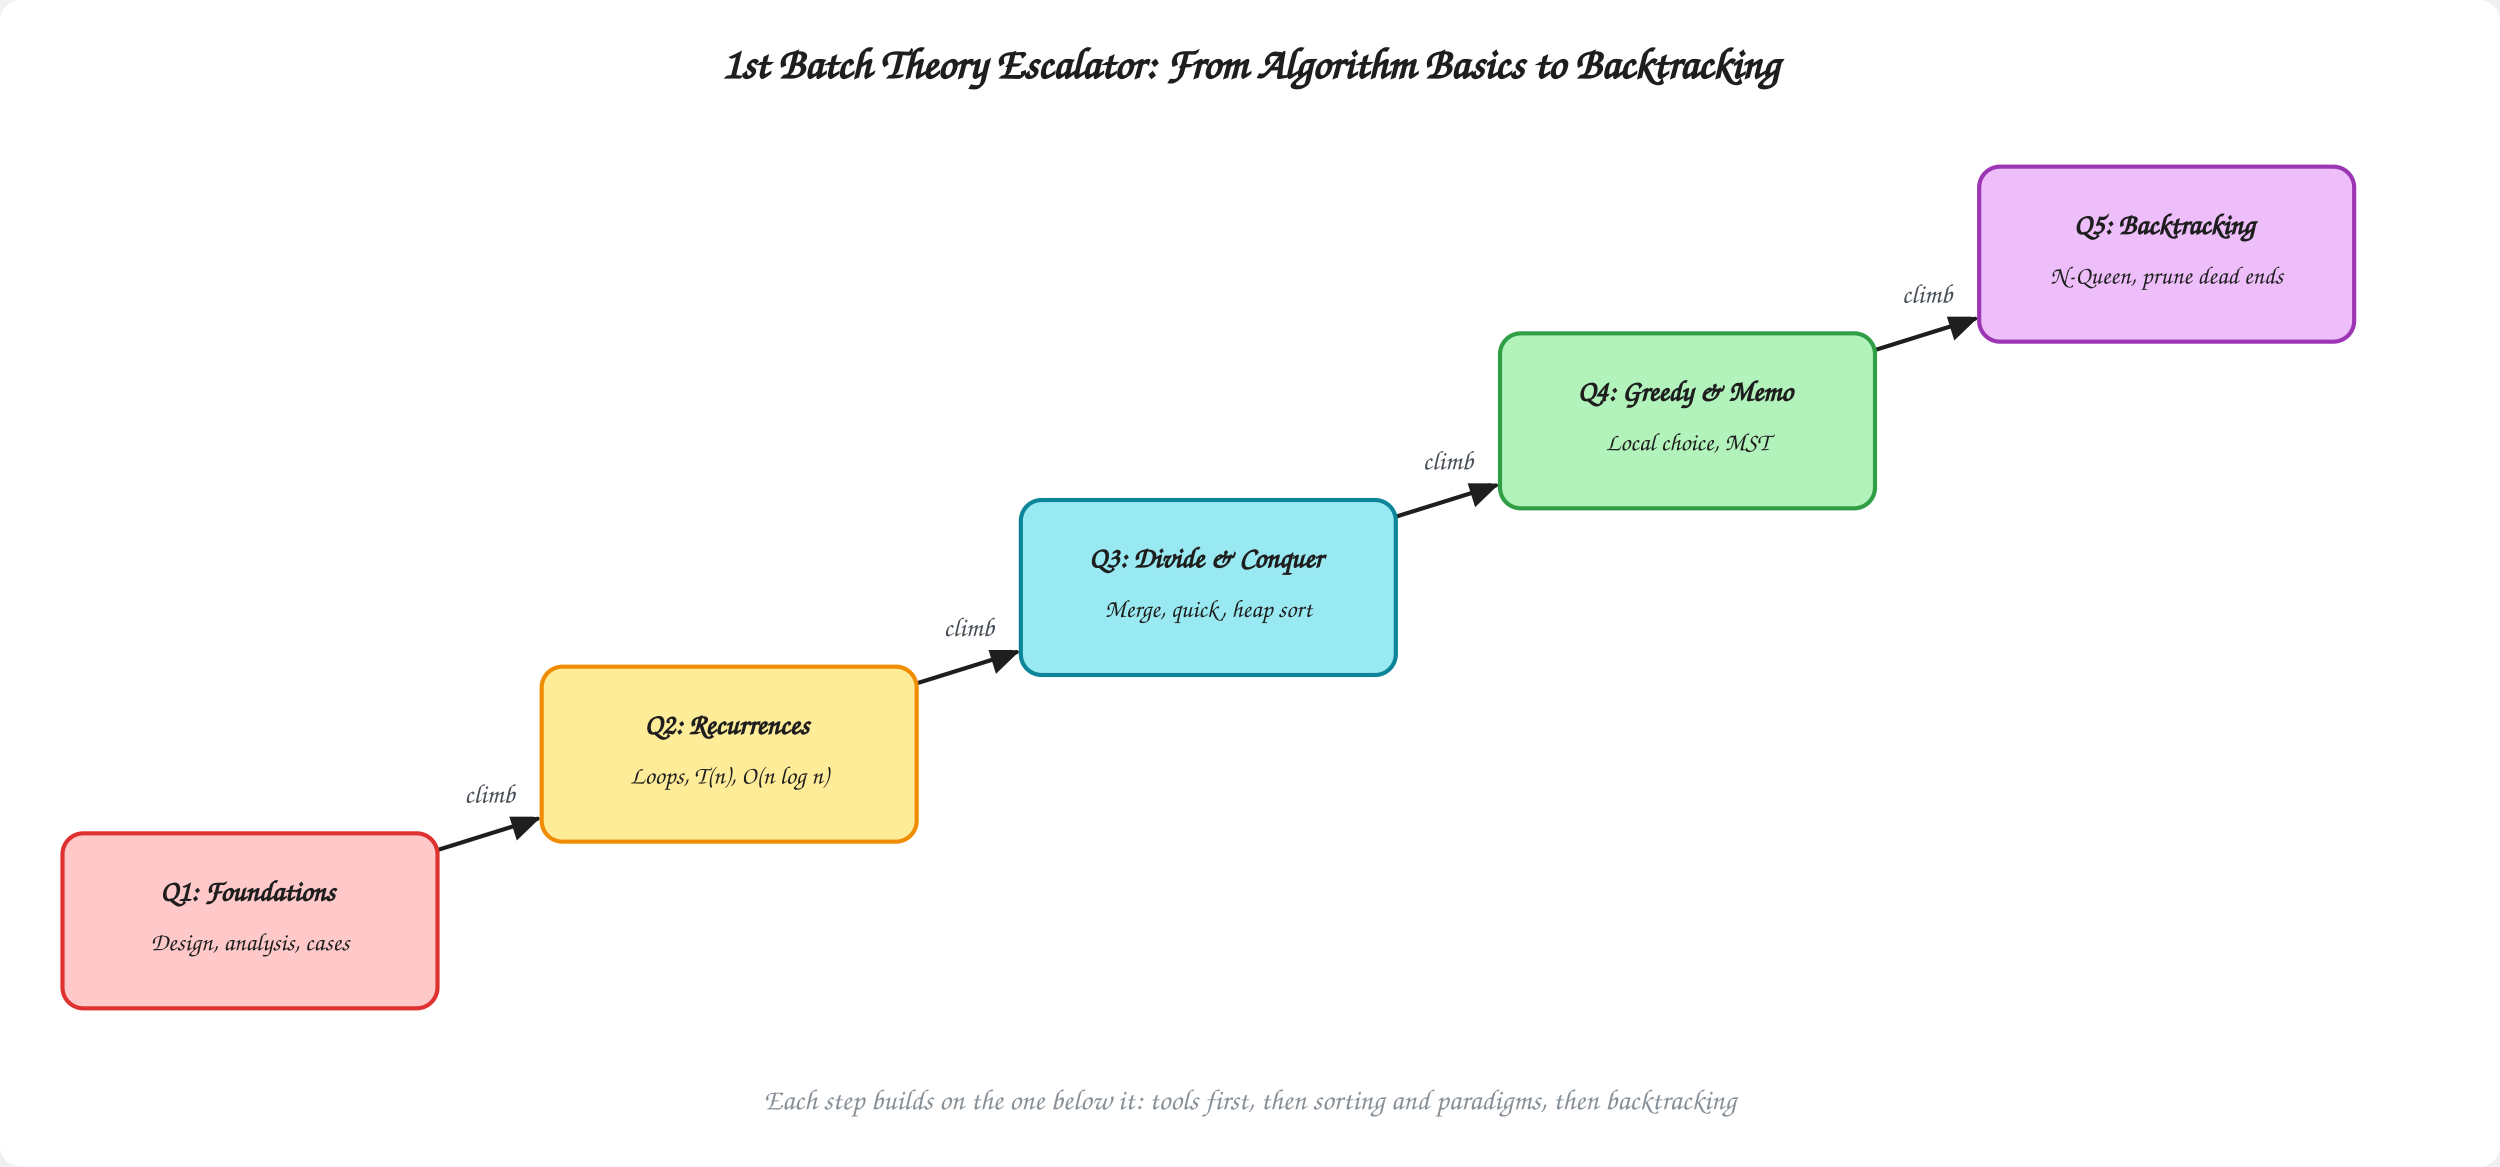
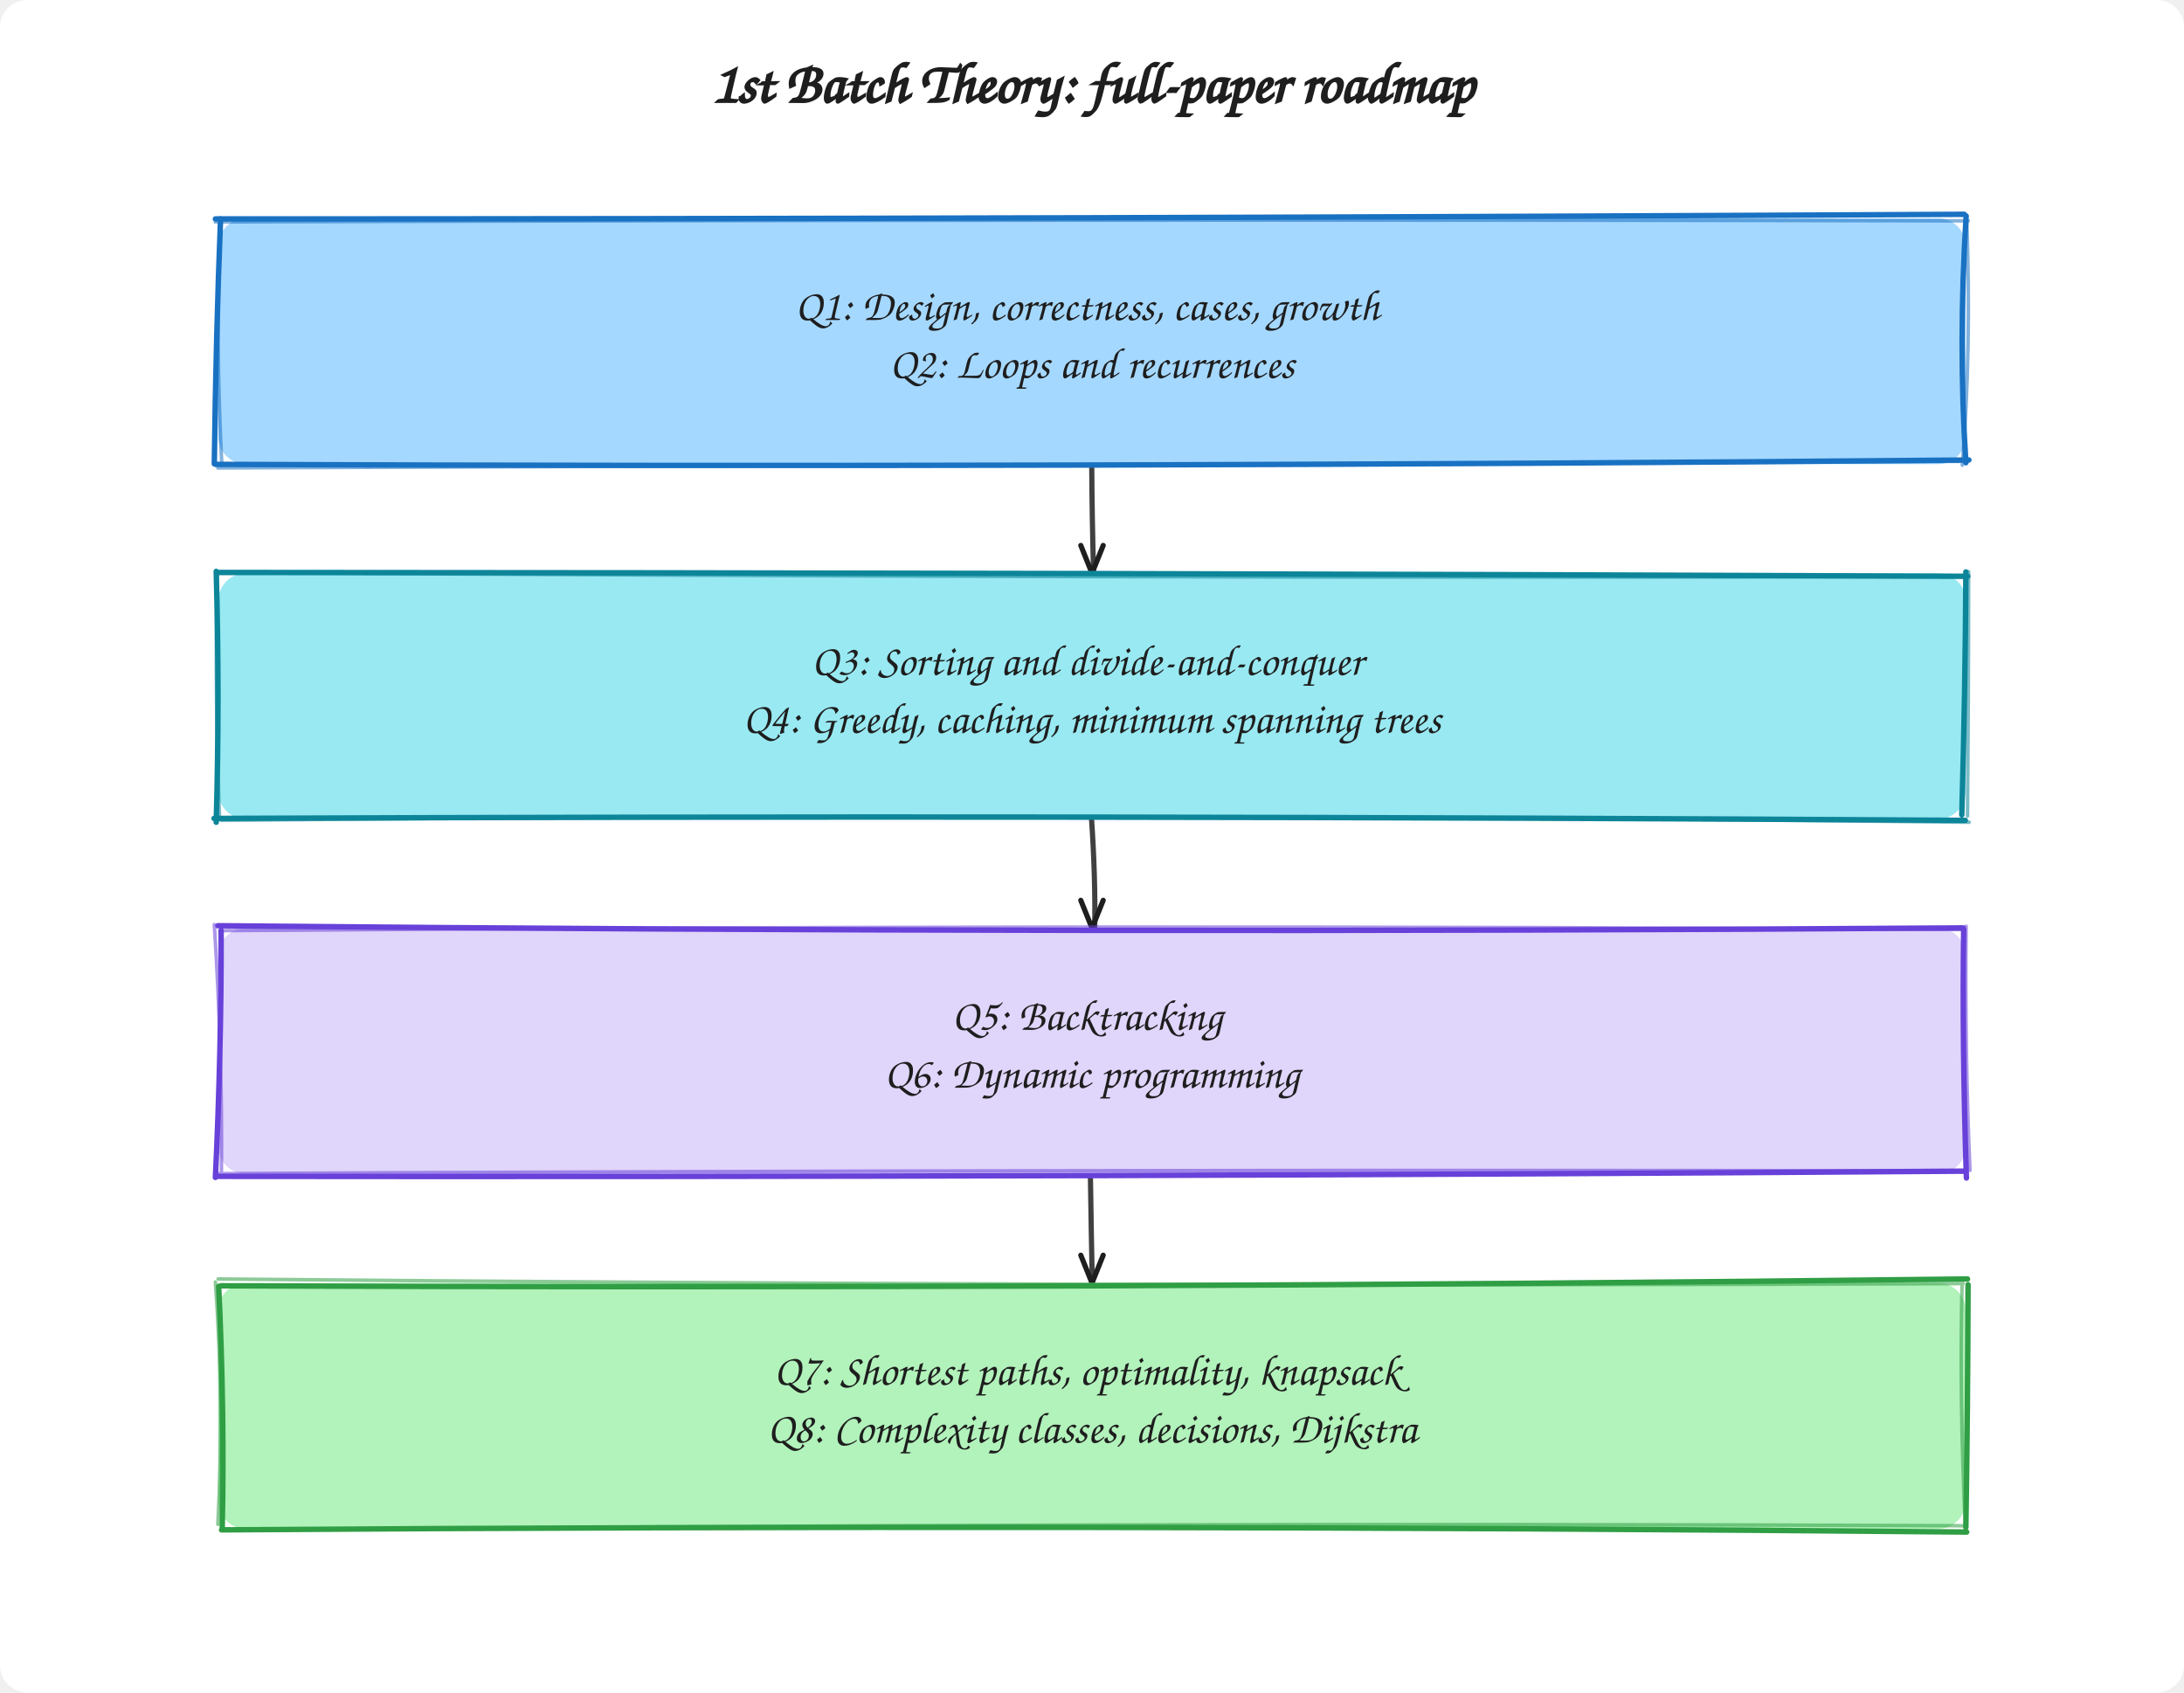
- <svg xmlns="http://www.w3.org/2000/svg" width="1200" height="560" viewBox="0 0 1200 560" role="img" aria-label="1st Batch Theory Escalator: From Algorithm Basics to Backtracking">
-   <defs>
-     <marker id="arr" viewBox="0 0 10 10" refX="9" refY="5" markerWidth="7" markerHeight="7" orient="auto-start-reverse">
-       <path d="M0 0 L10 5 L0 10 z" fill="#1e1e1e" />
-     </marker>
-   </defs>
-   <rect width="1200" height="560" fill="#ffffff" rx="10" />
+ <svg xmlns="http://www.w3.org/2000/svg" width="800" height="620" viewBox="0 0 800 620" role="img" aria-label="1st Batch Theory: full-paper roadmap">
+   <rect width="800" height="620" fill="#ffffff" rx="10" />
  <text text-anchor="middle" dominant-baseline="central" font-family="&quot;Segoe Print&quot;, &quot;Bradley Hand&quot;, Chilanka, &quot;Comic Sans MS&quot;, &quot;Comic Neue&quot;, cursive" font-size="21" font-weight="bold" fill="#1e1e1e">
-     <tspan x="600" y="34">1st Batch Theory Escalator: From Algorithm Basics to Backtracking</tspan>
+     <tspan x="400.0" y="34.0">1st Batch Theory: full-paper roadmap</tspan>
  </text>
-   <path d="M210 408 L258 393" fill="none" stroke="#1e1e1e" stroke-width="2" stroke-linecap="round" marker-end="url(#arr)" />
-   <rect x="210" y="374" width="50" height="18" rx="6" fill="#ffffff" />
-   <text text-anchor="middle" dominant-baseline="central" font-family="&quot;Segoe Print&quot;, &quot;Bradley Hand&quot;, Chilanka, &quot;Comic Sans MS&quot;, &quot;Comic Neue&quot;, cursive" font-size="13" fill="#495057">
-     <tspan x="235" y="383">climb</tspan>
+   <path d="M399.9 169.5 Q400.0 190.1 400.6 210.5" fill="none" stroke="#1e1e1e" stroke-width="1.9" stroke-linecap="round" opacity="0.85" />
+   <path d="M395.9 199.8 L400.0 210.0 L404.1 199.8" fill="none" stroke="#1e1e1e" stroke-width="1.9" stroke-linecap="round" stroke-linejoin="round" />
+   <path d="M399.8 299.5 Q401.3 321.3 401.0 340.4" fill="none" stroke="#1e1e1e" stroke-width="1.9" stroke-linecap="round" opacity="0.85" />
+   <path d="M395.9 329.8 L400.0 340.0 L404.1 329.8" fill="none" stroke="#1e1e1e" stroke-width="1.9" stroke-linecap="round" stroke-linejoin="round" />
+   <path d="M399.4 429.7 Q399.7 450.3 400.1 469.7" fill="none" stroke="#1e1e1e" stroke-width="1.9" stroke-linecap="round" opacity="0.85" />
+   <path d="M395.9 459.8 L400.0 470.0 L404.1 459.8" fill="none" stroke="#1e1e1e" stroke-width="1.9" stroke-linecap="round" stroke-linejoin="round" />
+   <rect x="80.0" y="80.0" width="640.0" height="90.0" rx="10" fill="#a5d8ff" />
+   <path d="M78.9 80.2 Q399.4 80.2 719.5 78.5 M720.2 79.1 Q717.3 125.9 720.1 169.5 M721.2 168.5 Q399.5 171.4 79.0 170.1 M78.5 169.9 Q79.1 122.5 80.8 80.1" fill="none" stroke="#1971c2" stroke-width="2" stroke-linecap="round" />
+   <path d="M78.9 81.3 Q401.1 80.2 721.0 80.9 M720.4 80.6 Q722.2 127.1 718.8 170.4 M718.9 169.0 Q399.4 170.1 79.8 171.4 M81.3 171.1 Q78.9 126.2 80.6 81.1" fill="none" stroke="#1971c2" stroke-width="1.3" stroke-linecap="round" opacity="0.55" />
+   <text text-anchor="middle" dominant-baseline="central" font-family="&quot;Segoe Print&quot;, &quot;Bradley Hand&quot;, Chilanka, &quot;Comic Sans MS&quot;, &quot;Comic Neue&quot;, cursive" font-size="16" font-weight="normal" fill="#1e1e1e">
+     <tspan x="400.0" y="114.4">Q1: Design, correctness, cases, growth</tspan>
+     <tspan x="400.0" y="135.6">Q2: Loops and recurrences</tspan>
  </text>
-   <path d="M440 328 L488 313" fill="none" stroke="#1e1e1e" stroke-width="2" stroke-linecap="round" marker-end="url(#arr)" />
-   <rect x="440" y="294" width="50" height="18" rx="6" fill="#ffffff" />
-   <text text-anchor="middle" dominant-baseline="central" font-family="&quot;Segoe Print&quot;, &quot;Bradley Hand&quot;, Chilanka, &quot;Comic Sans MS&quot;, &quot;Comic Neue&quot;, cursive" font-size="13" fill="#495057">
-     <tspan x="465" y="303">climb</tspan>
+   <rect x="80.0" y="210.0" width="640.0" height="90.0" rx="10" fill="#99e9f2" />
+   <path d="M80.1 209.7 Q397.4 209.8 720.8 211.1 M720.1 209.5 Q719.9 252.9 718.6 298.5 M719.9 300.5 Q398.4 298.5 78.4 299.8 M79.2 301.2 Q80.5 255.6 79.2 209.3" fill="none" stroke="#0c8599" stroke-width="2" stroke-linecap="round" />
+   <path d="M81.4 209.7 Q402.3 212.0 720.1 211.2 M721.1 209.4 Q721.1 252.2 720.7 298.9 M721.3 301.2 Q401.6 297.4 81.1 300.5 M80.4 299.2 Q78.7 257.8 79.5 210.2" fill="none" stroke="#0c8599" stroke-width="1.3" stroke-linecap="round" opacity="0.55" />
+   <text text-anchor="middle" dominant-baseline="central" font-family="&quot;Segoe Print&quot;, &quot;Bradley Hand&quot;, Chilanka, &quot;Comic Sans MS&quot;, &quot;Comic Neue&quot;, cursive" font-size="16" font-weight="normal" fill="#1e1e1e">
+     <tspan x="400.0" y="244.4">Q3: Sorting and divide-and-conquer</tspan>
+     <tspan x="400.0" y="265.6">Q4: Greedy, caching, minimum spanning trees</tspan>
  </text>
-   <path d="M670 248 L718 233" fill="none" stroke="#1e1e1e" stroke-width="2" stroke-linecap="round" marker-end="url(#arr)" />
-   <rect x="670" y="214" width="50" height="18" rx="6" fill="#ffffff" />
-   <text text-anchor="middle" dominant-baseline="central" font-family="&quot;Segoe Print&quot;, &quot;Bradley Hand&quot;, Chilanka, &quot;Comic Sans MS&quot;, &quot;Comic Neue&quot;, cursive" font-size="13" fill="#495057">
-     <tspan x="695" y="223">climb</tspan>
+   <rect x="80.0" y="340.0" width="640.0" height="90.0" rx="10" fill="#e0d5fa" />
+   <path d="M79.8 339.1 Q398.5 342.1 719.1 339.9 M719.3 340.3 Q718.7 382.8 720.3 431.5 M720.2 429.0 Q401.7 431.3 79.2 430.9 M78.9 431.3 Q81.1 385.2 81.0 340.9" fill="none" stroke="#6741d9" stroke-width="2" stroke-linecap="round" />
+   <path d="M80.5 340.9 Q400.7 338.5 718.6 340.5 M720.2 339.3 Q719.7 386.7 721.6 428.7 M719.4 428.9 Q397.2 428.3 79.6 429.9 M81.1 430.8 Q81.5 384.9 78.5 338.7" fill="none" stroke="#6741d9" stroke-width="1.3" stroke-linecap="round" opacity="0.55" />
+   <text text-anchor="middle" dominant-baseline="central" font-family="&quot;Segoe Print&quot;, &quot;Bradley Hand&quot;, Chilanka, &quot;Comic Sans MS&quot;, &quot;Comic Neue&quot;, cursive" font-size="16" font-weight="normal" fill="#1e1e1e">
+     <tspan x="400.0" y="374.4">Q5: Backtracking</tspan>
+     <tspan x="400.0" y="395.6">Q6: Dynamic programming</tspan>
  </text>
-   <path d="M900 168 L948 153" fill="none" stroke="#1e1e1e" stroke-width="2" stroke-linecap="round" marker-end="url(#arr)" />
-   <rect x="900" y="134" width="50" height="18" rx="6" fill="#ffffff" />
-   <text text-anchor="middle" dominant-baseline="central" font-family="&quot;Segoe Print&quot;, &quot;Bradley Hand&quot;, Chilanka, &quot;Comic Sans MS&quot;, &quot;Comic Neue&quot;, cursive" font-size="13" fill="#495057">
-     <tspan x="925" y="143">climb</tspan>
-   </text>
-   <rect x="30" y="400" width="180" height="84" rx="10" fill="#ffc9c9" stroke="#e03131" stroke-width="2" />
-   <text text-anchor="middle" dominant-baseline="central" font-family="&quot;Segoe Print&quot;, &quot;Bradley Hand&quot;, Chilanka, &quot;Comic Sans MS&quot;, &quot;Comic Neue&quot;, cursive" fill="#1e1e1e">
-     <tspan x="120" y="430" font-size="14" font-weight="bold">Q1: Foundations</tspan>
-     <tspan x="120" y="454" font-size="12">Design, analysis, cases</tspan>
-   </text>
-   <rect x="260" y="320" width="180" height="84" rx="10" fill="#ffec99" stroke="#f08c00" stroke-width="2" />
-   <text text-anchor="middle" dominant-baseline="central" font-family="&quot;Segoe Print&quot;, &quot;Bradley Hand&quot;, Chilanka, &quot;Comic Sans MS&quot;, &quot;Comic Neue&quot;, cursive" fill="#1e1e1e">
-     <tspan x="350" y="350" font-size="14" font-weight="bold">Q2: Recurrences</tspan>
-     <tspan x="350" y="374" font-size="12">Loops, T(n), O(n log n)</tspan>
-   </text>
-   <rect x="490" y="240" width="180" height="84" rx="10" fill="#99e9f2" stroke="#0c8599" stroke-width="2" />
-   <text text-anchor="middle" dominant-baseline="central" font-family="&quot;Segoe Print&quot;, &quot;Bradley Hand&quot;, Chilanka, &quot;Comic Sans MS&quot;, &quot;Comic Neue&quot;, cursive" fill="#1e1e1e">
-     <tspan x="580" y="270" font-size="14" font-weight="bold">Q3: Divide &amp; Conquer</tspan>
-     <tspan x="580" y="294" font-size="12">Merge, quick, heap sort</tspan>
-   </text>
-   <rect x="720" y="160" width="180" height="84" rx="10" fill="#b2f2bb" stroke="#2f9e44" stroke-width="2" />
-   <text text-anchor="middle" dominant-baseline="central" font-family="&quot;Segoe Print&quot;, &quot;Bradley Hand&quot;, Chilanka, &quot;Comic Sans MS&quot;, &quot;Comic Neue&quot;, cursive" fill="#1e1e1e">
-     <tspan x="810" y="190" font-size="14" font-weight="bold">Q4: Greedy &amp; Memo</tspan>
-     <tspan x="810" y="214" font-size="12">Local choice, MST</tspan>
-   </text>
-   <rect x="950" y="80" width="180" height="84" rx="10" fill="#eebefa" stroke="#9c36b5" stroke-width="2" />
-   <text text-anchor="middle" dominant-baseline="central" font-family="&quot;Segoe Print&quot;, &quot;Bradley Hand&quot;, Chilanka, &quot;Comic Sans MS&quot;, &quot;Comic Neue&quot;, cursive" fill="#1e1e1e">
-     <tspan x="1040" y="110" font-size="14" font-weight="bold">Q5: Backtracking</tspan>
-     <tspan x="1040" y="134" font-size="12">N-Queen, prune dead ends</tspan>
-   </text>
-   <text text-anchor="middle" dominant-baseline="central" font-family="&quot;Segoe Print&quot;, &quot;Bradley Hand&quot;, Chilanka, &quot;Comic Sans MS&quot;, &quot;Comic Neue&quot;, cursive" font-size="14" fill="#868e96">
-     <tspan x="600" y="530">Each step builds on the one below it: tools first, then sorting and paradigms, then backtracking</tspan>
+   <rect x="80.0" y="470.0" width="640.0" height="90.0" rx="10" fill="#b2f2bb" />
+   <path d="M80.9 471.0 Q398.0 472.3 720.7 468.5 M720.9 470.6 Q720.8 516.0 720.1 559.5 M720.4 561.2 Q398.1 558.2 81.2 560.4 M81.4 559.7 Q82.3 517.0 80.1 471.2" fill="none" stroke="#2f9e44" stroke-width="2" stroke-linecap="round" />
+   <path d="M79.9 468.5 Q402.0 471.5 719.1 470.2 M718.7 470.8 Q717.7 512.5 719.9 559.1 M720.3 558.9 Q398.7 557.5 80.8 560.6 M79.8 558.4 Q82.1 514.2 78.9 469.6" fill="none" stroke="#2f9e44" stroke-width="1.3" stroke-linecap="round" opacity="0.55" />
+   <text text-anchor="middle" dominant-baseline="central" font-family="&quot;Segoe Print&quot;, &quot;Bradley Hand&quot;, Chilanka, &quot;Comic Sans MS&quot;, &quot;Comic Neue&quot;, cursive" font-size="16" font-weight="normal" fill="#1e1e1e">
+     <tspan x="400.0" y="504.4">Q7: Shortest paths, optimality, knapsack</tspan>
+     <tspan x="400.0" y="525.6">Q8: Complexity classes, decisions, Dijkstra</tspan>
  </text>
</svg>
